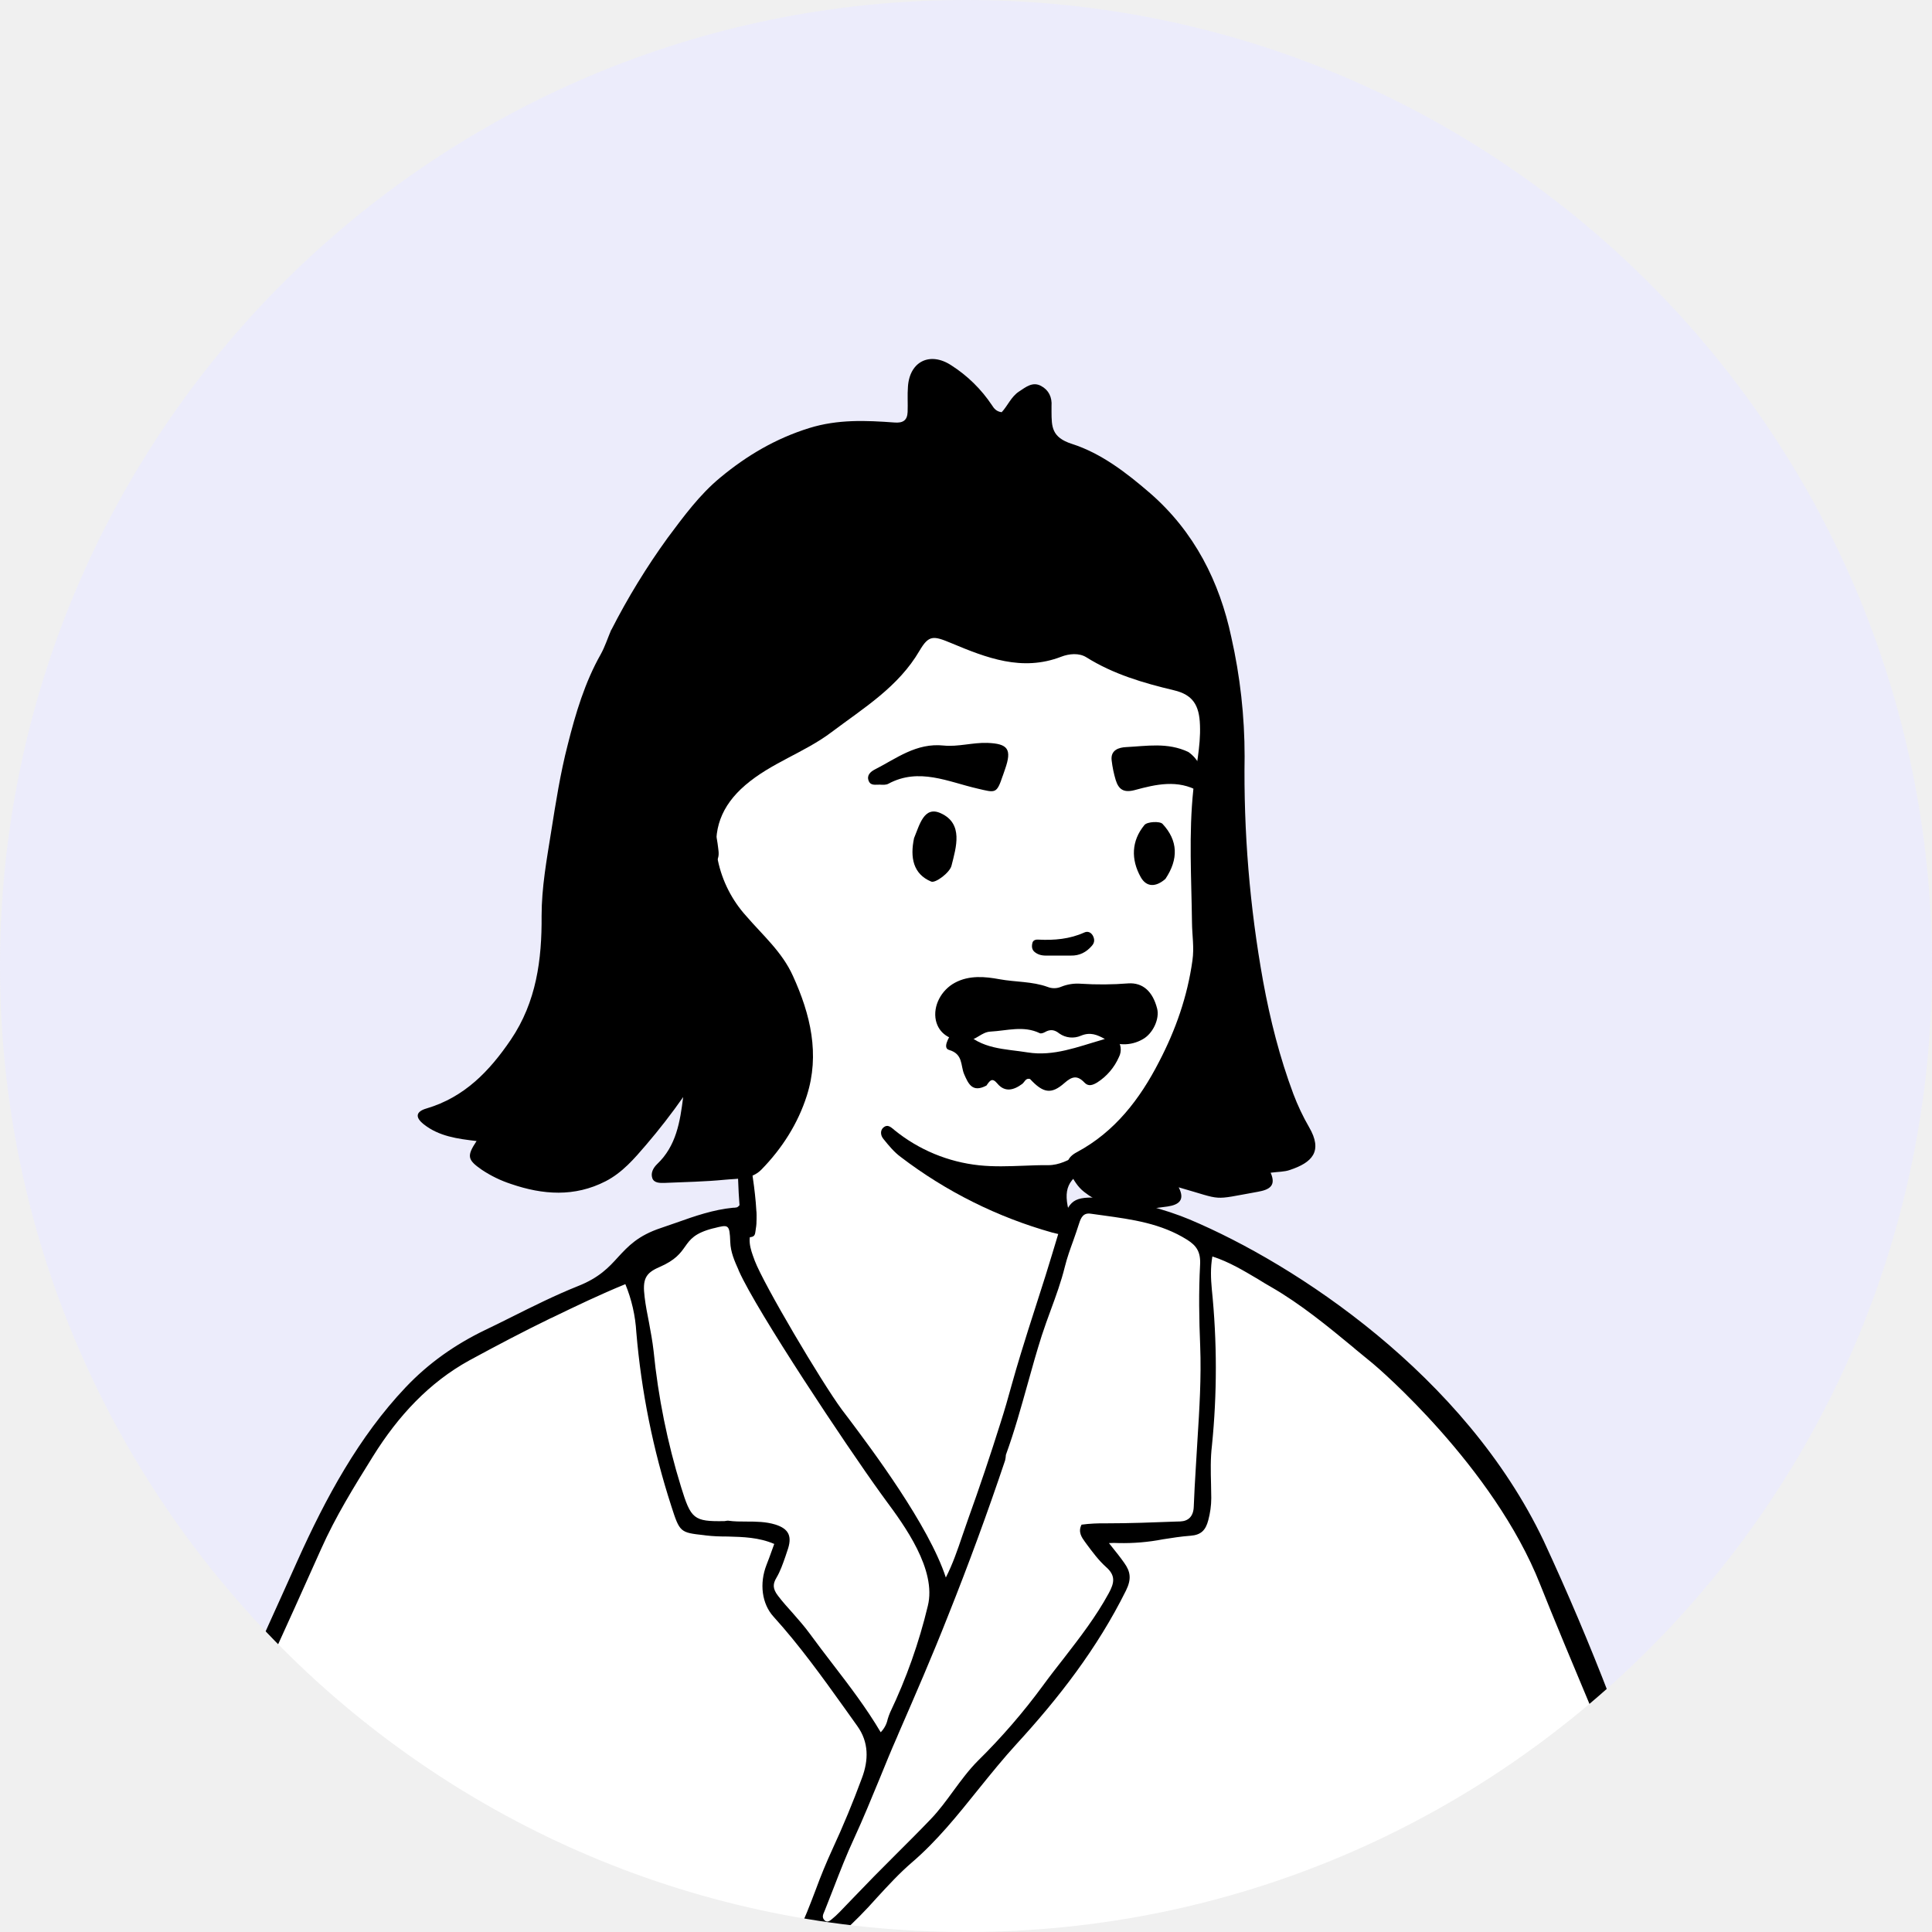
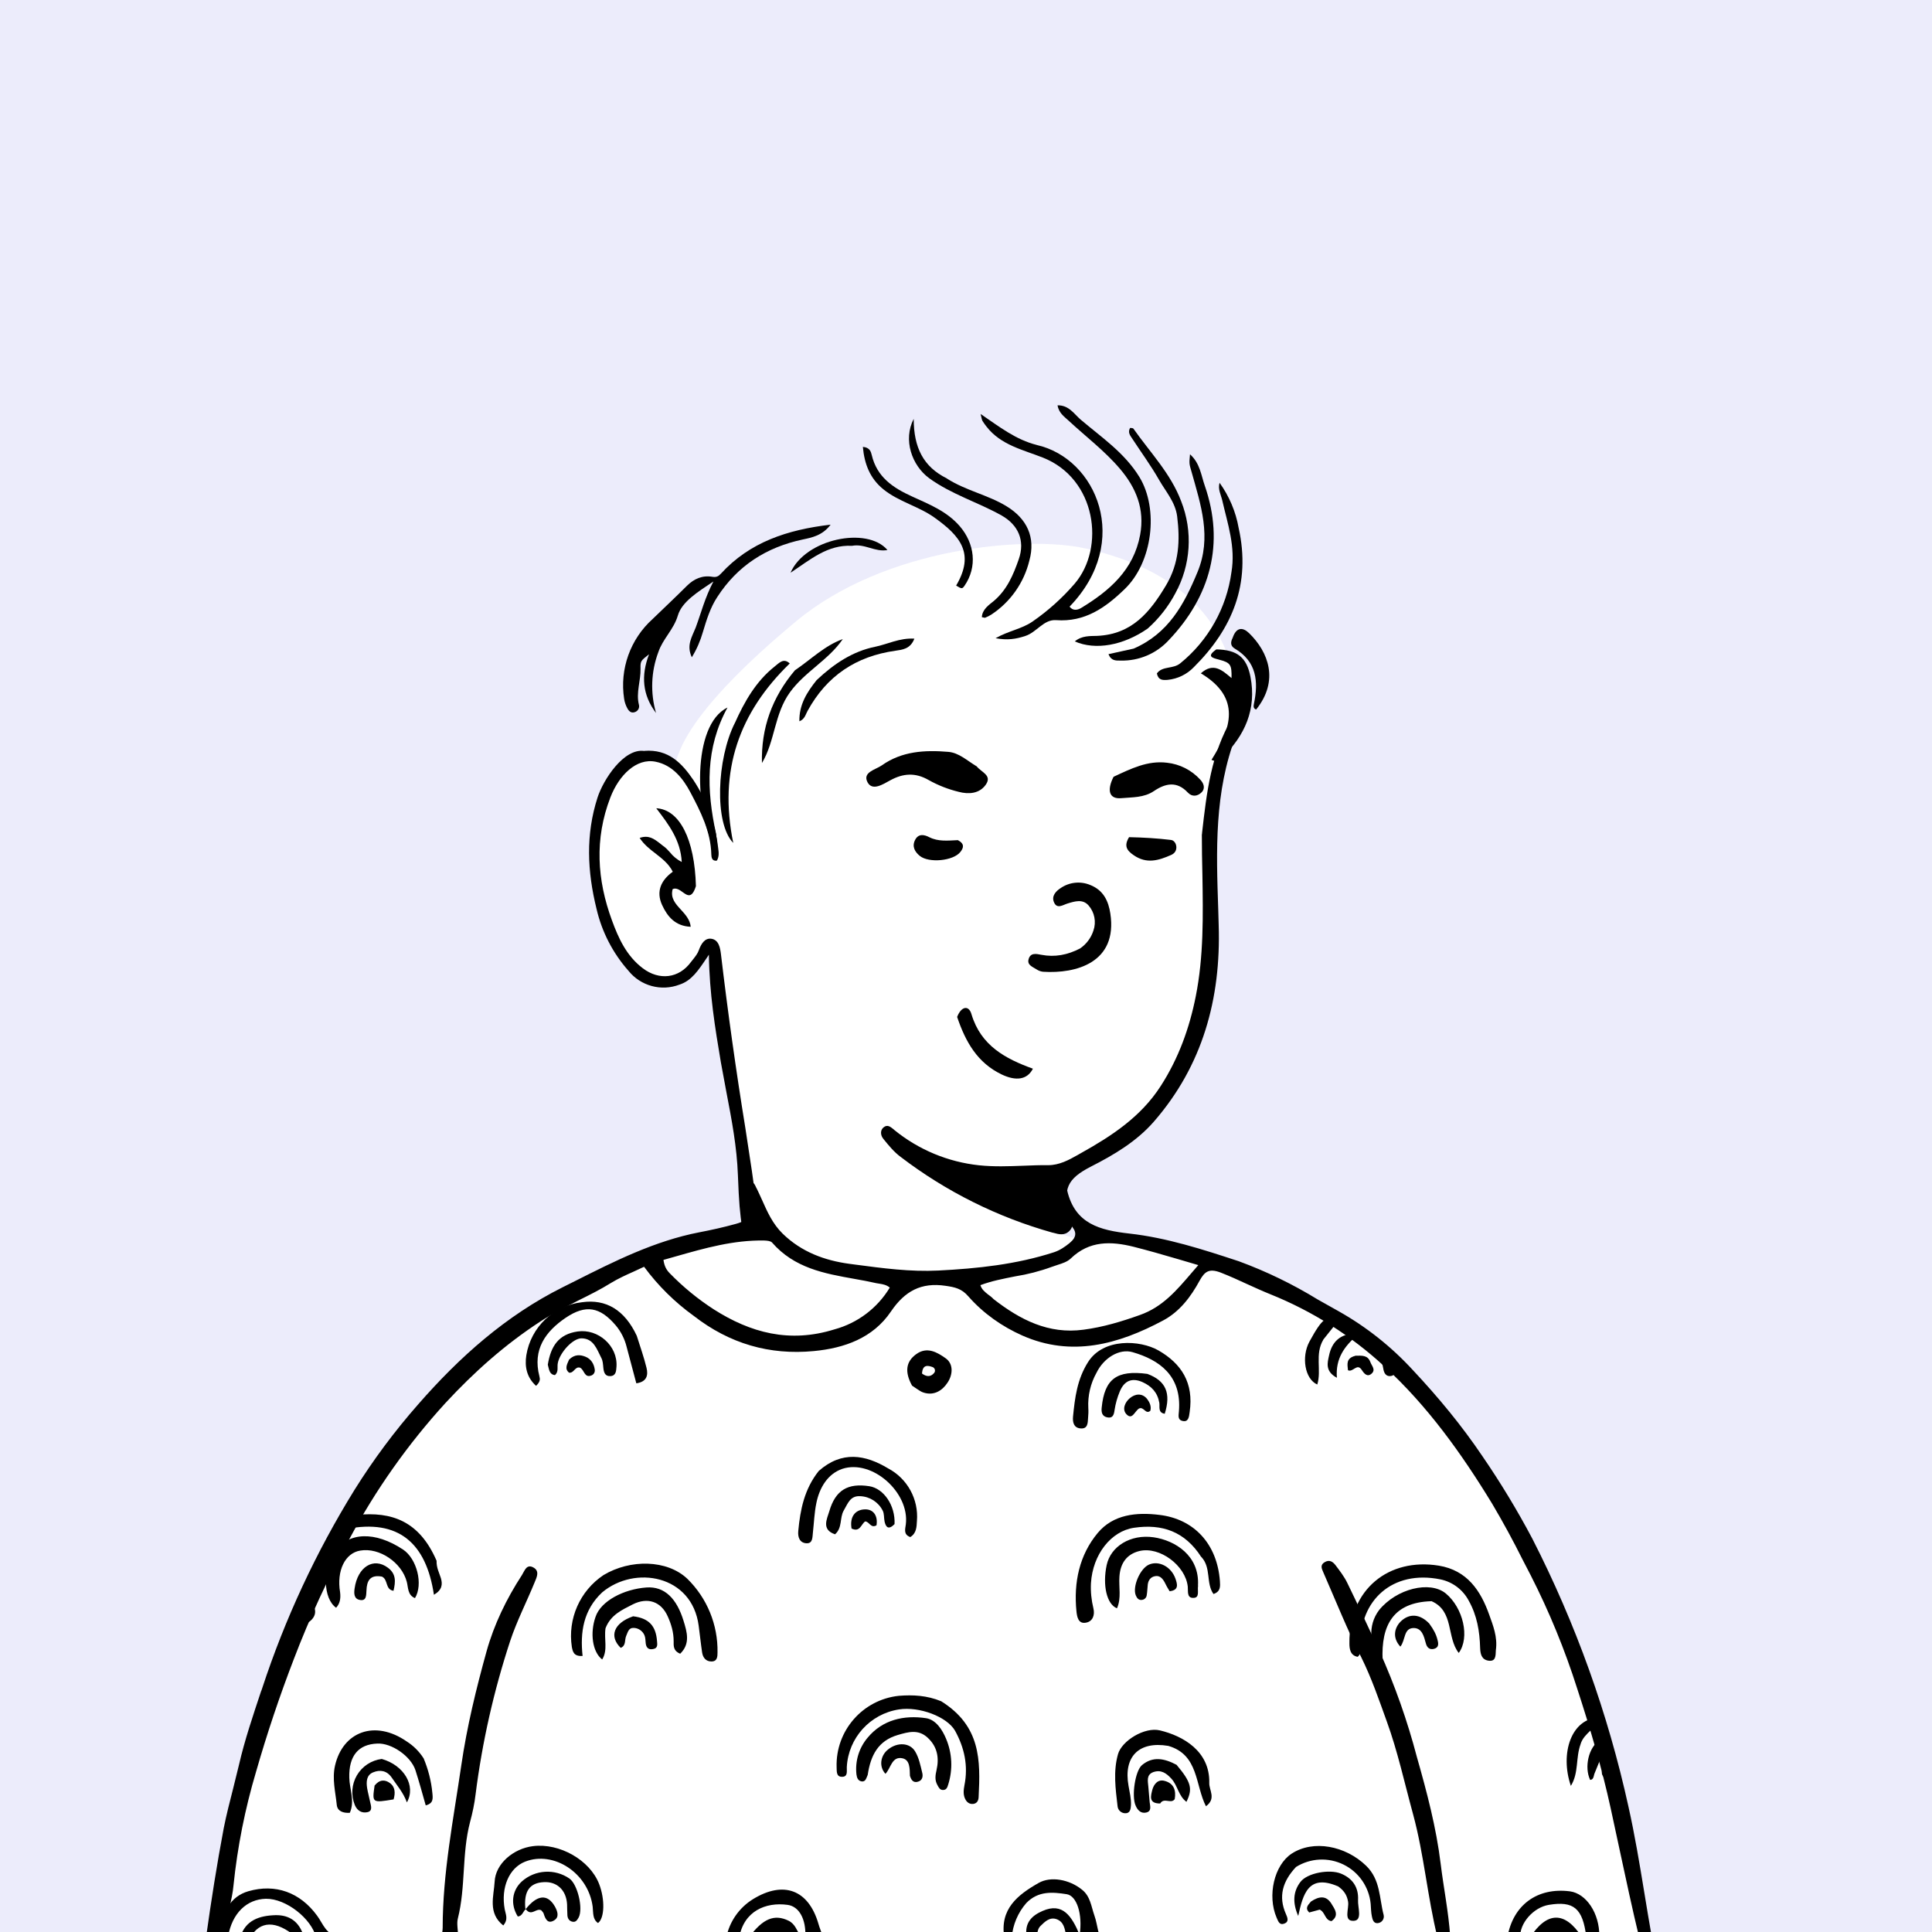
<svg xmlns="http://www.w3.org/2000/svg" viewBox="0 0 1744 1744" fill="none" shape-rendering="auto">
  <mask id="viewboxMask">
-     <rect width="1744" height="1744" rx="872" ry="872" x="0" y="0" fill="#fff" />
+     <rect width="1744" height="1744" rx="0" ry="0" x="0" y="0" fill="#fff" />
  </mask>
  <g mask="url(#viewboxMask)">
    <rect fill="#ECECFB" width="1744" height="1744" x="0" y="0" />
    <g transform="translate(531 487)">
      <path d="M554 727.7c-99.2 297-363.8 388.6-503.7 19.8-19.3-50.7 31-69.5 66.2-91.9 24.1-15.3 36.8-28.5 35.3-42.2-7-64.4-36.9-243.8-36.9-243.8l-3-5.8s.7-1.6-2.2 1.2c-3 3-9.9 34.2-37 34.2-24.5 0-49.2-10.9-61-86.3C7.2 285.6 9.6 214 40 201c12.5-5.3 24-7.2 35.2-.8 11.3 6.4-13-22 112-126C268.4 6.4 396.7-3.5 448.5 8 500.3 19.5 552 44.8 574.9 98.5c27.8 65-25.9 114.3-14 262.5-2.2 53.6.8 171.2-146.6 210.6-28 7.5-19.3 48.4 22.7 58.4 67 21 117 72.3 117 97.9" fill="#fff" />
      <path fill-rule="evenodd" clip-rule="evenodd" d="m554 266.2.1-1.4c4.1-36.4 8.2-71.7 27.1-103.4 6.5 4.4 5.7 10 3.7 15.2-19.9 51.2-18 104.4-16.2 157.6l.4 14c2.1 66.4-14.5 126.8-58.7 177.5-15.4 17.6-35.8 29.8-56.5 40.3-21.4 11-25.9 20.1-19.2 43.6l.8 2.6c1.4 3.9 2.8 7.9-1 11.8-4.5 4.6-9.5 3.3-14.8 1.8l-.6-.1a406.4 406.4 0 0 1-137-68.3c-6-4.4-10.8-10.3-15.5-16.1l-.3-.4c-2.5-3-3-7.8.5-10.4 3.3-2.5 5.8-.5 8.7 1.8l1 .9a145.5 145.5 0 0 0 76.3 31.7c13.4 1.4 26.6.9 40 .4 7.4-.3 14.8-.6 22.3-.5 10.2 0 18.7-4.7 26.7-9.2l2.8-1.6c27.8-15.5 54.3-32.8 72.2-60.7 16.1-25 25.9-52.2 31.6-80.9 7.2-36.1 6.6-72.7 6-109.8-.3-12-.5-24.2-.5-36.4ZM50.6 190.8c21.9-1.7 34 11.2 44.3 26.3a140.4 140.4 0 0 1 22.4 61.5c.5 3.7 1 7.6-1.2 11.3-4.5.6-4.9-3-5-5.6-.5-20.7-9.7-38.7-18.9-56.1-6.6-12.5-16.2-24.6-31.4-27.6-17.2-3.5-33 12-40.8 32.2-14.5 37.6-12 74.6 1.4 111 5.8 15.9 13.1 32.1 27.8 43.2 14.8 11.3 32.7 9.3 43.6-5.7l2-2.5c2-2.6 4-5.1 5-8 2.1-5.8 5.4-11.2 11.3-10.4 6.8 1 8 8.3 8.7 14a3661 3661 0 0 0 22 156.7l5.9 38.8c2.6 17.1 5.6 41.7 3.6 52.1a28 28 0 0 0-.3 2.2c-.4 2.8-.6 5-4.2 5.5-4.9.8-7-2-7.7-6.4-2.3-17-3-23.6-4-49.6-.9-25.2-5.6-50-10.4-74.9l-5-27c-5.2-30.8-10.3-62-10.8-97l-2 3c-7.6 11.3-13.7 20.5-24.5 24a40.5 40.5 0 0 1-46.1-12.5 127.8 127.8 0 0 1-28.8-55.8c-8.4-34-9.9-67.1.9-100.6 5.2-16.1 23.7-44.7 42.2-42Zm34.6 127.5c4.4 3.2 8.4 6 12-5.4-1.1-42.2-14.7-69.2-35.8-70.3 11.2 14.6 22 28.8 23 48.5a32.3 32.3 0 0 1-10.7-8.8c-2-2.2-4-4.4-6.5-6l-3-2.4c-4.8-3.6-9.7-7.4-17.8-4.5 3.8 5.8 9 10 14.3 14 6 4.7 12 9.3 15.6 16.5-10.6 7.7-15.2 17.7-9.7 29.9 4.8 10.5 11.9 19.2 25.9 19.8-.6-6.3-4.7-10.9-8.8-15.4-5-5.4-9.7-10.6-7.5-18.6 3.2-1.5 6.2.7 9 2.7Z" fill="#000" />
    </g>
    <g transform="translate(178 1057)">
-       <path d="M1291.6 689H83.2l8.6-63.3S14.2 599.3 6.5 584c-7.8-15.3 84.1-214.2 96.7-245.6 12.7-31.5 77-142.8 115.1-164C260.7 150.6 400 87.5 408 81.1c26.1-21 82.7-42.8 82.7-42.8V69l171.4 281 10.3 37.8S776 107 785.7 50C793.9 2 905.5 60.2 905.5 60.2s114.1 70.6 143 93.3c58.4 46.2 140 138.6 180.7 239.2 23.2 57 72.5 168.2 80.6 181.3 8.1 13-27 36-27 36l8.8 79.1Z" fill="#fff" />
-       <path fill-rule="evenodd" clip-rule="evenodd" d="M1044.5 160c-24.1-19.9-48.3-39.8-75-55.2-4-2.2-7.8-4.6-11.7-7-13.2-7.8-26.4-15.8-41.4-20.6-1.8 10.2-1.4 20-.5 29.6A699 699 0 0 1 916 248c-1.4 11.5-1.1 23.3-.8 35l.2 12.3c0 6.8-1 13.6-2.7 20-2.4 9.2-6.7 13.3-16 14-8.3.6-16.6 1.9-24.8 3.2a187.8 187.8 0 0 1-40.3 3.4c-2.8-.2-5.6-.1-7.3 0H823l3.5 4.4c3.2 4 7 8.7 10.4 13.6 5.5 7.7 6.7 14.4 1.5 24.9-26 52.4-61 97.3-98.6 138.3-12 13.1-23.4 27.2-34.7 41.2-18.7 23.3-37.4 46.6-59.8 65.8-11.3 9.7-21.5 20.8-31.8 32a403.9 403.9 0 0 1-31.7 32.1c-13.3.7-26.2.7-40.2.7 6.4-12.8 11.6-26.5 16.8-40.2a497 497 0 0 1 15-36.4 858.8 858.8 0 0 0 26.7-64.4c6-16 6.3-32.2-4.2-46.8l-11.4-16c-20.4-28.5-40.9-57-64.2-82.7-10.6-11.6-13-30-6.3-47 1.7-4.2 3.2-8.5 4.8-12.9l2.1-5.8c-14-6-28-6.3-42.1-6.7-6.7 0-13.3-.2-19.8-1l-1.4-.2c-21.6-2.4-22-2.5-29.6-26.2a699.8 699.8 0 0 1-31.6-157 134.6 134.6 0 0 0-9.9-43.4c-22.8 9.3-44.6 19.8-66.3 30.3l-1 .4c-24.7 12-49.2 24.9-73.5 38.1-36 19.8-64.1 49.8-87 86.6l-.5.8c-16.7 26.8-33.3 53.6-46.4 83L88 394.4l-13.3 29.3-10.5 23.1c-9.2 20.2-18.4 40.3-27 60.7a795.9 795.9 0 0 0-20.4 52.4c-4 11.7-.1 17 8.3 20l15 6a206 206 0 0 0 43.3 13.8c20 3.2 38 11.5 56 19.8l1.3.6 1.4.6c30.3 14 60 29.3 89.8 44.7a360.8 360.8 0 0 1 36.6 22.7c-9.6.8-19.2 1-28.8.3a620 620 0 0 0-80.9-37.3c-19.4-7.8-38.8-15.6-58-25a565 565 0 0 1-4.6 21.6C93 662 90 675.2 89.6 689H77c-2.2-7.2-.6-14 .9-20.8l1.2-5.5c2-11.3 1.2-19.7-11.4-22.1-18.5-3.7-34-14.8-49.6-25.9a1279 1279 0 0 0-5-3.5c-12-8.5-15.8-26.2-11.2-47 5.2-23.5 14.4-45 23.7-66.5l1.3-3c16.3-38 33.2-75.5 50.2-113l13.4-29.8c25.7-57.1 55.5-112 97.5-156.4 21-22.2 45-38.9 71.7-51.8 7.8-3.7 15.6-7.6 23.4-11.5 20-10 40-20 60.5-28.2 19.3-7.6 28-17 36.4-26.3 9-9.7 17.8-19.3 38.6-26.2l13.9-4.8c16.8-6 33.6-11.8 51.4-13.5h1c1.3-.1 2.6-.2 3.4-1l.3-.3c4-4 8.3-8 13-1.6a17.5 17.5 0 0 1 1 19.2c-7 10.8-3.2 21 .3 30.4l.3.9c8.4 22 60.2 109.5 78.7 134.6l6 7.9c21 28 72.4 96.4 87.9 143.7 6.2-12.1 10.6-25 14.9-37.7l5.2-15a2199 2199 0 0 0 29.2-86.7c3.7-11.5 7-23 10.2-34.7 2.7-9.4 5.3-18.8 8.2-28 4.3-14.2 8.8-28.2 13.3-42.2l9-28.2 5.9-19.2 6.5-21.5c8.3-25.8 10.4-30.5 34-29.7 29.2 1 63.6 11.3 83.6 19.7 96 40.4 248.5 140.6 319.7 290.2a2276 2276 0 0 1 59.5 140.3c17.5 44 31.2 78.6 42.6 95 9.6 14 8.5 22-4 32.1a92.1 92.1 0 0 0-4.7 4.1c-4 3.7-8 7.4-13.2 9-5.6 1.7-7.3 6.5-6.5 13a2842 2842 0 0 1 6.5 60.4c-4.1 1-8 1-13.3.1-4-9.2-3.8-18-3.6-26.5v-1c.5-15.5-3.5-29.7-7.7-44.6l-3-10.9c-3.3 1.4-6.6 2.7-10 3.9-7 2.6-13.7 5.1-20 8.8a252.2 252.2 0 0 1-76 30.5c-20.9 4.4-30.5 17.1-27.6 40.8-5 .1-10.1-.3-15.1-1.2-2-41.7 23.2-51.6 55.8-64.4l11.7-4.7c47.4-19.5 108-47.2 108-47.2s-61.1-143.9-82.6-198.2c-42-106.6-147.6-196.7-151.1-199.5l-16.7-13.7ZM729.3 261.3a2651.4 2651.4 0 0 1-51.6 140.5c-14 35.6-29.2 70.6-44.4 105.5l-1.5 3.6c-5.5 12.4-10.6 25-15.7 37.5-7.5 18.2-15 36.5-23.2 54.3-6.7 14.4-12.5 29.3-18.3 44.3l-8 20.4-.5 1.2c-1.2 2.7-2.4 5.4.4 8 2.1 2 4.4.5 6.2-1 2.4-2 4.8-4.1 7-6.4l13-13.5 18.4-19 19.5-19.6c10.6-10.6 21.2-21.1 31.6-32 7.5-7.8 14-16.7 20.5-25.6 7-9.5 14-19 22-27a560 560 0 0 0 58.8-68c6.2-8.5 12.7-16.8 19.2-25.1 14.3-18.5 28.6-37 40.1-58.1 5.2-9.5 6.4-16.1-2.4-23.8-6.7-6-12.3-13.6-17.8-21l-.7-1-.4-.5c-3-4.2-6.6-9-3.2-15.7 7.4-1 14.9-1.3 22.4-1.2 21 0 42-.8 63-1.6l3.7-.1c7.2-.3 11.9-4.4 12.2-13.4a1433.4 1433.4 0 0 1 1.8-34.5l1.5-25c1.8-28.5 3.6-57 2.5-85.5-1-24.3-1.4-48.7-.1-73 .7-12-3.3-17.6-11.7-22.9-23.6-14.8-49.5-18.3-75.4-21.9l-11.6-1.6c-6.6-1-8.8 3.4-10.5 8.8-1.6 5.2-3.5 10.4-5.3 15.6-2.8 7.7-5.6 15.5-7.6 23.6-3.3 13.4-8 26.2-12.7 39-2.8 7.6-5.6 15.3-8.1 23-4.6 14.4-8.7 29-12.8 43.8-5.9 21-11.8 42.5-19.6 63.9a28 28 0 0 1-.7 5Zm-240.7-172 .5 1.2C505.6 127.3 585.3 247.1 617 291l4.5 6.2c16.5 22.3 46.3 62.7 38 95.6a486 486 0 0 1-34 96c-.9 1.9-1.5 4-2.2 6.1a23.7 23.7 0 0 1-6.3 11.8c-13-22-28.3-42-43.6-61.9-6.9-9-13.8-18-20.5-27.2-4.8-6.6-10.2-12.6-15.5-18.7-4.5-5-9-10-13.1-15.4-5.1-6.6-4.6-10.9-1.4-16.3 3.5-5.9 5.7-12.4 8-18.9l1.8-5.4c4.7-13 1.5-19.8-10.8-23.7-8.5-2.6-17.2-2.7-25.9-2.7-5.6 0-11.2 0-16.7-.8-.6 0-1.3 0-2 .2l-1.4.2c-27.8.5-30.2-2-39.1-30.8A625.2 625.2 0 0 1 412 162.6c-1-8.8-2.6-17.4-4.2-26-1.5-7.6-3-15.1-3.9-22.8-2-15.8.5-21.5 13.3-27 14.6-6.3 19.1-12.7 23.2-18.5 4.6-6.5 8.7-12.3 25.8-16.6h.2c13.3-3.4 14.2-3.7 14.8 12.4.3 9.3 4 17.5 7.4 25.1Z" fill="#000" />
+       <path d="M1308 692 16 688.7S53.7 481.5 111.3 360C237.7 93.7 491.2 44.3 513.3 56.7c32 18 62.4 40.7 152 40.7 91.4 0 149.3-39.5 149.3-39.5s135.8 32.3 201.4 69.5c83.4 47.4 177.7 187 221 295.9 46.2 115.6 71 268.7 71 268.7Z" fill="#fff" />
+       <g fill="#000">
+         <path d="M728.6 692c-4.3-25.7 12-38.5 31-49.3 10.9-6.2 27.6-3.2 39 6 7.7 6 8.4 15.2 11.3 23.4 1.7 4.7 2.4 9.8 3.6 14.7 6.4 3 13.7-.6 20.2 4.4a455 455 0 0 1-49.2-.2c-1.3-7.2-2.2-13.2-8.8-15.6-6.1-2.1-10.4 2.2-14.3 6-2.9 2.7-3.1 6.7-3.3 10.6-3.2 0-6.3-.3-9.4-1-2-12.7 5.2-19 14.4-23 18.2-8 26.4 4.7 33.5 21.6 2.8-18.8-2.6-35.2-11.6-36.7-12.8-2-25.8-3.2-36.6 8a54.2 54.2 0 0 0-13.1 31h-6.7ZM1182.7 692c4.9-29.4 27.1-45.5 56.5-41.7 14.7 2 26.7 19.7 26.5 40.6a25 25 0 0 1-11.8.3c-3.2-25.6-11.3-32.4-33.8-28.7-14 2.3-26.6 16.8-25.8 29.5h-11.6ZM477.6 692a53 53 0 0 1 24.2-34.7c27.4-16.8 50-8.6 59 22.3 1 3.6 2.5 7.1 4.1 11.6-5.2.8-10.6.8-15.9 0 .6-15.7-5.5-27.3-16.1-28.7-19.8-2.7-39.5 5.7-43.6 29.5h-11.7ZM107.4 692c-4.3-17.2-27.2-35.2-45.3-35-17.4.4-30.5 13-34.2 34-2.1 1-4 1-6.9 1 .4-23 9.3-37.2 25.2-41.8 24.3-7 46.6.9 62 22 5.5 7.3 8.1 17.8 20.4 19-6.3.8-13.2.8-21.2.8Z" />
+         <path d="M498 692c12.7-17.4 23.2-21.3 35.8-15.2 6.1 3 7.4 8.8 11 14.3-15 .9-30.3.9-46.8.9ZM1203.1 692c15.3-23.6 31.4-24 46.6-.8-14.9.8-30.1.8-46.6.8ZM38.8 692c4.6-15.7 17.4-19.8 32-20.2 12.6-.2 21.4 5.9 25.4 19.2-2 1-3.9 1-7.3.3-17.6-15-32.3-14.6-41 .7h-9ZM671.6 478.7c35.7 22.3 35.5 53.2 33.8 86.4-.1 3.3-1.5 5.9-5 6.3-3.4.3-5.7-1.6-7.1-4.4-2-4-1.5-8.2-.7-12.5 3.5-17.5 0-33.8-8.5-49.2-7.2-12.6-32.2-22.1-50.7-19.2a55.6 55.6 0 0 0-47 52c-.2 3.5 1.3 8.9-4.4 8.8-5.3 0-4.6-5.1-4.8-8.8a62.8 62.8 0 0 1 56.2-64.3c12.7-1 25.3-.4 38.2 4.9ZM906.3 348.4c-14.8-23-35.3-30-60.6-26.3-20.7 3-37.3 24-38.9 50-.4 7.6.4 15.3 2.2 22.7 1.5 6.1-.6 12-6.9 13-6.8 1.2-7.9-5.4-8.4-10.3-2.6-26 2.6-50.8 19.2-70.7 14-16.8 35-18.9 55.8-16.3 31 3.7 52 26 54.5 59.7.3 4.6.8 9.5-5.8 11.7-7-9.8-1.8-23.7-11-33.5ZM365.6 380.4c-17.1 16-20 36.2-17.7 57.4-8.2.6-8.9-4.2-9.7-8.1a66 66 0 0 1 28.6-64.9c24.2-14.5 57.4-14 75.7 3.4a90.8 90.8 0 0 1 27.2 66.4c0 3.9-.2 8.2-5.5 8.2-5 0-7.7-3.5-8.4-8.1-1.2-8-2-16-3.1-24.1-6-46-57.7-54.8-87.1-30.2ZM1172.3 432.6c-.2 5.5-.2 10.3-6.5 9.5-6.5-.9-7.5-6.2-7.7-11.5-.4-15-2.8-29.4-10.3-42.7a37.5 37.5 0 0 0-25.5-19.2c-43.7-8.9-73 19.5-72.1 58.6 0 3.7 1.4 7.7-2.6 11.3-6.9-1.2-7.5-7.4-7.5-12.3-.6-48.8 35.7-77.3 80.7-70 25.6 4.2 37.8 22.6 45.5 44.3 3.4 9.6 7.7 20 6 32ZM561.1 270.8c20.9-18.4 42-14.7 62.6-2.3a49.1 49.1 0 0 1 26 47.5c-.3 5.4-.4 11.1-6 14.5-6.3-2.3-4.6-7-4-11.6 3.4-28.6-30.3-58.8-57.3-50-13.2 4.5-20.7 17-23.5 31-1.8 8.7-2.1 17.7-3.1 26.6-.5 4.1 0 9.9-5.8 9.6-6-.3-8-5.3-7.4-11.2 1.8-19.2 5.5-37.8 18.5-54.1ZM204.3 530c4.2 10 7 20.7 8 31.6.5 5 1 9.3-6 11.1-3.1-11-6-21.5-9.3-31.8-4.2-12.7-21.6-24.6-34.3-24-17.3.6-25.9 11.2-25.4 30.8.2 10.4 5.2 20.7.5 31.7-6 .4-11.2-1.4-11.8-7.1-1.2-11.8-4.3-23.4-1.6-35.4 7-30.7 36-41.9 64.9-21.8a49.7 49.7 0 0 1 15 15ZM895.9 217.6c-.6 5-1.3 9.4-6.7 8-4.4-1.2-3.2-5.2-3-8.6 2.7-32.5-18.2-46.6-41.8-53.4-12-3.5-26.1 5.2-32.6 18.6a58.9 58.9 0 0 0-7.4 31.7c.2 3 .1 6-.2 9-.3 4.7-.2 10.2-7 9.5-6-.6-7-5.6-6.6-10.5 1.7-17.2 3.7-33.8 13.6-49.4 13.8-21.8 46.8-20 63.5-10.5 20.9 12 32 29.4 28.2 55.6ZM396.8 148.8c3.2 10.2 6.5 19.4 8.8 28.9 1.7 6.8.2 12.7-9.2 14l-8.8-33.1a48 48 0 0 0-9.7-19.1c-14.3-16.8-27-19.2-45.2-7-18.4 12.5-30 28.7-23.8 52.8.7 2.6.9 5-3 8.7-8.4-7.6-10.4-17.3-8.8-27.6a57.4 57.4 0 0 1 50.4-47.9c21.4-3 38.3 6.8 49.3 30.3ZM876.6 519c-26.6-4.5-40.6 9.8-35.9 36 1 5.9 2.5 11.6 2.2 17.6-.2 3.6-.8 7.4-5.3 7.2a7 7 0 0 1-6.8-6.5c-1.8-15.6-4-31.2.4-46.8 3.4-12.1 24-24.8 37.8-21.5 21 5 45.3 18.8 44.6 47.5-.2 6.6 6.5 14-3 21-9.8-19.2-6.5-46.6-34-54.5ZM357 664.1c-4-30.4-35.2-50.7-61-40.6-14.4 5.7-22 23.3-18.4 43 .8 4.5 3.5 8.9-1.3 14.6-14.2-11.2-8.5-26.6-7.8-39.4.7-16.4 17-30 34.6-32.2 24-3 51.3 12.5 59.7 34.1 5.4 13.8 5 31-1 35.3-4.9-3.4-4.2-8.8-4.8-14.8ZM991.9 628.3c-12 12.8-16.2 26.5-9.1 42.5 1.4 3.2 3 6.9-1.4 8.6-4.5 1.7-5.5-2-7-5.3-8.6-20-2.2-47.4 13.5-57.8 19.6-12.8 48.6-7.2 67.3 10.9 13 12.6 11.8 29.2 15.8 44.4a6 6 0 0 1-5.3 7.4c-3.8.4-4.7-3.2-5.3-6-.8-3.7-.8-7.6-1.1-11.4a44.2 44.2 0 0 0-67.4-33.3Z" />
+         <path d="M605.3 545.1c-1.4 3.2-1.9 6.2-5.2 6-3.6-.4-4.6-3.3-5-6.4a43.8 43.8 0 0 1 10.1-33.1C618.6 495.4 638 491 658 494c9 1.4 14.8 10.8 18 18.5a60 60 0 0 1 2 41.2c-.8 2.5-1.4 5-4.6 5.1-3.1.1-4-2.3-5.3-4.6-2.4-4.4-1.8-8.6-.7-13.4 2.5-10.9.8-21-7.9-29.1-8.5-8-17.6-5.3-27.2-2.5-17.5 5.2-24.3 18.1-27 35.8ZM368.6 412.8c-1.5 10 2.3 19.5-3 28.2-8.8-6.7-11.2-23.8-6-38.5 4.8-14.4 25.6-25 45.9-26.5 16.6-1.2 27.4 10.2 33.5 30 3.2 10.3 6.3 20.8-3 29.8-6.5-2.7-5.9-7.3-5.9-11.4 0-8-2.2-15.3-5.3-22.2-6-13.6-18.2-17.6-31.5-11-9.7 5-20 9.4-24.7 21.6ZM1114 388.4c-34 1-45.5 21.3-43.9 53.5a34.6 34.6 0 0 1-3.2-45.5c15.7-19.3 45.8-26.8 60.2-15 15.6 12.9 22 39.7 11.7 53.7-11.2-14.2-4-37.8-24.7-46.8ZM903.5 374.3c-.8 4.9 1.8 11.2-4.5 11.1-5.8 0-4.4-6.1-4.8-10.1-2-19.1-25.3-36.6-43.7-32.2-11.6 2.9-17.2 11.2-18 23-.7 9.6 1.9 19.4-2.2 28.7-9.3-3.6-13.2-21-9.3-39.1 3.6-16.7 21.4-28 42.4-25 19.3 2.8 41.6 16.6 40 43.6ZM129 380.3c.7 5.9-.2 10.3-3.6 14-11.7-8.4-12.4-34.2-1.4-50.3 12.3-18.2 36.5-19 61.9-2.2 12.4 8.3 18.3 31.3 10.7 43.8-6.7-2.7-6-9.4-7.4-14.7-4.5-17.4-24.7-31.2-42-28.2-13.6 2.2-21.5 18-18.2 37.6Z" />
+         <path d="M216.1 352c-.2 6.2 2.4 10.8 3.9 15.6 1.6 5.6 1.2 10.6-6.3 15-7-46.8-32-68.7-79-59.4-.6-9.3 4.3-12.2 9.6-12.7 31.1-3.1 56.2 5.3 71.8 41.4ZM884 536c13.3 15.8 14.8 21.7 9 33.5-7.2-5.3-7.9-14.7-13.6-20.9-4.8-5.3-9.6-8.3-16.4-5.9-6.4 2.4-4.8 8.2-4.4 13.2l1.2 13.9c.4 3.7 2 8.3-3.3 9.4-4.7 1-7.8-2.3-9.5-6.6-3.6-8.5-.3-31 5.8-36.2 9.7-8.2 20.2-6.2 31.3-.3ZM296.5 666.4c-2.4 2.1-3 6.3-7.1 6.6-6.8-10.9-5.3-23.4 3.6-31.6a34.9 34.9 0 0 1 43.1-2.6c7.4 5.4 12.4 27 8.3 35-1.3 2.2-2.5 4.6-5.7 3.9-2.8-.6-4.2-2.7-4.5-5.5-.2-3.3-.2-6.8-.3-10.2-.7-12.7-9.1-20.7-21-20-12.6.6-18.1 8-16.7 23.6l.3.8ZM629.5 318.8c-5.2 5.3-7.8 3.2-9-2.3-.7-3.3-.2-7-1.7-9.9a23.8 23.8 0 0 0-20.2-13c-9.3-.6-11.3 6.8-15 13-3.8 6.6-1 15.4-7.8 21.4-12.6-4.2-7.2-14-5.2-20.8 5.6-19.2 16.8-25.6 36.2-22.6 13 2.1 23.5 17.4 22.7 34.2ZM166.6 530.8c20 5.6 31.2 24.2 22.7 39.2-3.3-9-9-15.4-13.7-22.4-4.4-6.4-10.6-7.3-16.8-4.7-6 2.4-6.3 8.5-5.4 14.2.7 4.2 1.9 8.3 2.7 12.4.8 3.7 2.6 8.5-2.8 9.4-4.7.9-8.8-1.3-11-6.5a30.3 30.3 0 0 1 24.3-41.6ZM316.5 174.9c2.7-16.6 9.6-27.5 27-30 18.4-2.6 36.2 12.9 35 31.7-.3 4-.4 8.3-5.5 8.6-5 .3-6-3.6-6.4-7.8-.3-2.9-.4-6.1-1.8-8.6-4-7.7-6.8-17.5-17.7-17.7-8-.2-19.9 13-21.6 22.5-.7 3.5 1 7.7-2.6 10.7-5-.6-5.2-4.9-6.4-9.4ZM1029.6 645.7c-26.6-11.3-31.4 7.2-35.7 26.8-5.2-11.7-4.7-22 2-30.7 6.2-8.2 26.4-11.7 36.6-7.5 10.5 4.3 16 12.4 15.4 23.8-.4 6.6 4.2 18.4-3.8 18.8-9.8.6-4.1-11.1-5.2-17.3-1-6-3.8-10.2-9.3-14ZM857.7 183.2c16.8 6.2 21.5 17.5 15.7 36-6.4-1-4.3-6.5-4.9-10-1.7-9.3-7-14.9-15.2-18.6-9.7-4.3-16.5-1-20.4 8.3-2.3 5.4-3.9 11.1-4.8 17-.6 4.6-1.8 7.6-6.8 6.5-4.4-1-5.3-4.4-4.8-8.9 2.6-25.7 13.5-34 41.2-30.3ZM1016.5 152.4c-7.8 13.1-1.4 27.4-5.4 40.4-11.3-5-14.5-25-7.1-38.7 11.7-21.4 15.7-24.4 25.4-18l-13 16.3ZM643.4 546.3c-.2-7 0-14.6-6.7-16.1-9.7-2.1-10.5 9-15.4 14-6-6.4-4.7-16.4 2.4-22 8.3-6.7 19.7-6.3 24.5 2 3.4 5.7 4.7 12.6 6.3 19.1.7 2.8.4 6.3-3 7.7-3.7 1.5-6.5.4-8-4.7ZM877.8 379.4a82.1 82.1 0 0 1-4.6-8.3c-2-3.6-4.7-6.3-9-5.2-3.6.8-5.6 3.6-6.1 7.3-.4 3.3-.4 6.7-1 10a4.8 4.8 0 0 1-4.2 4c-3 .5-4.6-1.6-5.6-4-3.3-7.8 3.9-24.5 12-27.9 9-3.8 20 2 23.8 12.8 1.6 4.8 3.4 10.3-5.3 11.3ZM393.4 402c14.4 1.7 20.7 8.7 21.7 22.5.3 3.1.7 6.2-3.2 7-4 1-6.5-.7-7-5-.3-2.5-.2-5.3-1.2-7.5-1.8-4-5.8-6.6-10.1-6.5-4.2 0-4.9 4-6.3 7.1-1.7 3.6.1 8.9-5 10.9-10.6-10.3-6.4-22.3 11-28.4ZM1248.8 517.4c-4.6 12.5-1.5 25.9-8.8 37.7-10-29.2.2-61 25.8-61.8-2.5 10.2-13.8 13.7-17 24ZM1112.4 408.9c3.6 4.9 6 9.3 7.2 14.3 1 3.6 1.3 7-3.1 8.2-4 1-6.4-1.1-7.4-5-1.7-6.2-3.4-13.7-10.9-13.8-9.3 0-7.3 10.8-12.1 16.8-7.5-8.1-5.3-17 .2-22.6 7.7-7.6 17.5-7.2 26.1 2ZM166.8 366.2c-10.8-2-13.7 3.8-14 12.6-.3 4 .2 9.8-6.2 8.4-5-1-5.2-5.7-4.5-10.3 2.7-19.5 17.1-28.5 30.1-18.7 7.4 5.5 7 12.5 5 20.8-7.7-1.2-4.6-10-10.4-12.8ZM1045.8 147c.8.9 1.2 1.5 1 1.6-11 9.6-19.4 20.6-18 38.1-11-5.9-8.4-13.9-7.1-20 2.5-12.2 10-20 24-19.7ZM1261.2 544.3c-.8 3-1 5.2-3.8 5.4-5.5-11.7-1.3-29.4 8.5-35.8 2.7-1.8 5.5-2 7.8.9 2.2 2.7 2 5.6-.5 7.9-6.5 5.4-8.4 13.4-12 21.6Z" />
+         <path d="M869.2 571c-10.7 0-8.3-7-7-12.4 1.4-5.2 5.2-9.7 11.1-8 8.4 2.2 10.5 8.7 9.1 16.5-3.5 4.7-9.6-2-13.2 4ZM296.4 666.5c10.5-13.2 19.8-14.2 26.5-2.5 2.4 4.3 4.2 9.6-.7 12.5-5.8 3.6-8-1.4-9.5-6.3-.4-1-1.5-2-2.1-2.8-4.5-2.3-8.6 5.4-13.5-.4-.6-.6-.6-.5-.7-.5ZM160 555c4.5-5.8 9.5-5.7 13.9-2.5 5 3.6 5 9.2 3.4 14.8-19.4 3.2-19.4 3.2-17.2-12.2ZM1005.4 659.5c7.2-4.8 13.6-5.7 18.3 1.7 3.1 5 7.6 10.9.2 16-6.2-1-5.4-7.9-10.6-10.4l-9.5 2.6c-4-4-1.2-6.6 1.6-9.9ZM335.8 170.2c5-4.8 10-4.4 14.7-2.5 5 2 7.7 6.4 8.4 11.7.3 2.2-.9 4.4-3 5.2-6.5 2.6-6.4-5.2-10.3-7-4.6-1.4-5.4 5.1-9.9 4.5-4.2-3.4-2-7.3.1-12ZM850.1 214.5c-4 2.7-6 10.5-11.2 5.2-4.3-4.5-1.3-11 2.9-14.5 4.7-4 11-5 15.6.5 2 2.7 4.2 6.4 3 10.8-4.3 3.7-5.9-4.2-10.3-2ZM590.7 322.8c-1.8-10.3 3-17 11.9-17.3 8-.3 12 6 10.6 14.4-5.3 3-6.5-3.6-10.3-3.5-3.7 2.7-4.6 10-12.2 6.4ZM1045.4 166.8c6-.1 11.2-.7 13.6 5.7 1.2 3.4 5 6.8 1.3 10.3-4 3.8-7 0-9-3.1-4.3-6.7-7.9 2.4-12.5.2-.5-5.3-2-10.8 6.6-13ZM1082.8 176c0 5.2-1.6 9-6 9.2-4.9.1-5.8-4.4-6.4-8.2-.6-4-3.4-7.8-1.9-13.2 6.8 1.5 11.1 5.4 14.3 12.2ZM95.9 393.3c1.8-3.3 2.6-6.4 6.9-7 2.3 6.2 6.7 12.2.5 18.8-2 2.1-4.8 4.1-7.6 1.8-4.7-4-1-8.4.2-13.6ZM1269 537.6c9.3-7.8 10.2-7.2 14 9.3-4.6-1.5-8.7-.3-12.2 1.2-4-3-3-6.4-1.8-10.5Z" />
+       </g>
+       <path fill-rule="evenodd" clip-rule="evenodd" d="M1301.7 692c-6.3-26-11.8-51.9-17.4-77.9l-8.4-39c-8-36.6-18.6-72.3-30.1-107.6a677 677 0 0 0-42.2-102.8l-7.1-13.7a804.1 804.1 0 0 0-27.6-50.7c-27.6-45.3-58.4-88.3-97.4-124a336.4 336.4 0 0 0-102.8-65c-7-2.8-13.9-6-20.8-9.1-8-3.7-15.9-7.3-24.1-10.5-10.6-4-14.4-.7-18.9 7.3-8 14.7-18 28-33 36-40.4 21.6-82.6 33.2-127 13.6-18.3-8.1-35.3-20-48.8-35.4-6-7-12.2-8.3-20.5-9.5-22-3.3-36.8 4.7-49.3 23.1C610 151 584 160 556.6 162.6c-39.9 3.8-76-6.6-108.4-31.8a203.6 203.6 0 0 1-44.8-44.3l-9.7 4.5c-7 3.1-13.7 6.2-20 10-9.6 6-19.7 11-29.8 16-11.6 6-23.2 11.7-34.1 18.9-32 20.8-60 45.8-85.8 73.7a604 604 0 0 0-86.7 122.8 867.4 867.4 0 0 0-50 108.1 1213.2 1213.2 0 0 0-34.2 102 560 560 0 0 0-20.3 102.2c-.6 6.8-2.1 13.6-3.7 20.4-1.9 8.3-3.8 16.8-4.1 25.8-5.5 1-10.7 1-17 1 4.6-32.9 9.8-66 16-98.8 2.4-12 5.4-23.7 8.4-35.4l5.3-21.5c5.2-22.6 12.7-44.6 20-66.6l.1-.1.9-2.6a835.3 835.3 0 0 1 83.3-179c17-27.2 36.2-53 57.3-77 37.5-43 79.4-80.3 130.6-105.9l10.8-5.4c36.1-18.2 72.3-36.4 112.5-44.2 11-2.1 22.2-4.6 33-7.6 12.8-3.5 15.2-9.1 10.4-21.1l-1-2.2c-.7-1.6-1.5-3.3-1.7-5v-.4c-.6-3.6-1.3-7.8 3.8-8.9 4.3-1 5.5 1.6 7 5l.6 1.1c1.6 3.2 3 6.5 4.5 9.7 4.8 10.8 9.6 21.7 18.7 30.6 17 16.6 38 24.2 59.9 27.2l5.3.7c25 3.3 50 6.7 75.4 5.4 35.4-1.8 70.4-5.5 104.3-16.5 5.2-1.7 9.8-4.8 14.1-8.3 7-5.8 6.5-10.6.5-16.8-9-9.2-11-20.6-10.4-32.6 4-1.5 7.1-.5 7.7 1.8 7 30.4 29.7 36 56 39 34 3.8 66.4 14.3 98.9 25a399.8 399.8 0 0 1 71.4 34.6l18.7 10.5a271.8 271.8 0 0 1 67.1 53.2c22.8 24.3 44.1 50 62.7 77.6a762 762 0 0 1 45.1 74.5 1005 1005 0 0 1 86.8 242c5.7 25.4 10 51.3 14.3 77.5 2.2 13.2 4.3 26.4 6.7 39.7-3.2.9-6.7.9-11.3.9ZM575.3 143a84 84 0 0 0 49.9-37.7c-2.9-2.4-6-3-9.2-3.5l-3-.5c-6.5-1.5-13.2-2.7-19.9-3.9-27-4.8-54.1-9.7-74.2-32.8-1.4-1.5-4.7-1.7-7.1-1.8-27.6-.5-53.6 6.9-79.6 14.3l-11.3 3.2c.8 5.6 2.6 9 5.8 12.2 12 12.3 25.3 23.2 39.7 32.5 33 21 68.2 30.7 108.9 18Zm224.8.3c-31.6 4.3-57.3-9-81.2-27.6-1.6-1.7-3.3-3-5-4.2-3-2.4-5.7-4.5-6.9-8.4 10.1-3.8 20.7-5.8 31.2-7.9a178 178 0 0 0 33.2-8.6l5.3-1.8c4.4-1.4 8.8-2.8 11.9-5.8 16.8-16.2 36.3-15.6 56.5-10.6 13 3.3 26 7 39.6 11l19 5.6-5.6 6.5c-14.2 16.6-26.7 31.3-47 38.5-16.8 6-33.4 11-51 13.3Z" fill="#000" />
+       <path d="M1119.6 692c-9.1-36.9-12.1-74.7-22-111.2-7.7-28.1-13.9-56.8-23.8-84-7-19.4-13.7-39-23-57.8-12.7-25-23.1-51.2-34.4-77-1.3-3-2.9-6.3 1.3-8.8 4.3-2.6 7.4-.5 9.8 2.6 3.8 5 7.8 10.2 10.6 15.9 10 20.4 19.4 41.1 29.1 61.6A612.7 612.7 0 0 1 1101 529c9 31.6 17.5 63.6 21.5 96.6 2.6 21.4 7 42.7 8.6 65.4-3.3 1-6.8 1-11.4 1ZM221.2 692c-.6-3 .4-5.8.4-8.7 0-49.6 9.7-98 16.8-146.7 5.1-35 13.4-69 22.8-102.9 6.8-24.4 18-47.5 32-69 2.3-3.6 4-10 10-6.9 6.3 3.2 3.3 9 1.4 13.6-7.2 17.6-16 34.7-22 52.7a740.8 740.8 0 0 0-31.3 138.7c-1 8.5-2.8 16.8-5 25-7.5 28.5-3.8 58.4-11 87-1.2 4.7.2 10.1.2 16.2-4.5 1-8.9 1-14.3 1Z" fill="#000" />
+       <path fill-rule="evenodd" clip-rule="evenodd" d="M648.9 165.5c-9 6.6-10.5 15.7-3.6 28.3l4 2.7c2.3 1.5 4.3 3 6.5 3.6 9.5 3 17-2 21.6-9.1 4.7-7 5.5-16.9-1.9-22-7.3-5.1-16.6-10.9-26.6-3.5Zm5.4 17.4Zm0 0c3.8 2.8 7.6 3.4 10.9-.5a3.4 3.4 0 0 0-1.2-5.3c-4.4-1.6-9.2-2.6-9.7 5.8Z" fill="#000" />
    </g>
    <g transform="translate(266 207)">
-       <path d="M285.9 361.5a626.9 626.9 0 0 1 50.8-83c14.5-19.4 28.8-39 47.6-54.5 24-19.9 50-35.2 80.2-44.6 25.8-8 51.2-6.9 77-5 7.7.6 11.5-2 11.8-9.5.3-7.6-.3-15.4.3-23 1.6-22.8 20-31.6 39-19.2a124.8 124.8 0 0 1 36.9 36.2c1.8 2.9 4 5.6 8.7 6.2 5.4-5.7 8.5-14 15.7-18.7 6-3.9 12.2-9.2 19.9-5 6.9 3.7 10 10.2 9.4 18.2v5.1c.1 13.4 0 23.1 18.4 29 26.3 8.4 49.2 26 70.6 44.5 40 34.8 62.7 80 73.3 130a488 488 0 0 1 12 107.6c-1 68 4.6 136 16.7 203 6.4 34.9 15 68.8 27.3 101.7 3.9 10.3 8.6 20.3 14.1 29.8 13 22.2 2.6 32.2-17.2 38.8-5 1.8-10.8 1.6-17.4 2.5 5.1 11.6-.8 15.3-11.5 17.2-43 7.7-30 7.8-71.5-4 6 11.6 0 15.8-10.1 17.3-26.6 4-52.5 4.8-75.3-13.2-6-4.7-9.4-10.8-12.8-17.2-4.3-8.2-2.4-14 6.2-18.6 34.4-18.4 57-48 74.3-81.7 15-28.8 25.6-59 30.1-91.4 1.7-11.7-.3-22.8-.4-34.2-.5-40-3-80.1 1.2-120 2-19.4 6.8-38.5 6-58.3-.6-18-6.5-27.4-23.5-31.4-27.7-6.6-54.7-14.5-79.1-29.8-6.6-4.1-15.6-3.2-22.6-.5-35.4 13.7-67.6 1-99.4-12.3-16.1-6.7-20.1-7.4-28.5 6.8-19.1 32.8-50.5 51.8-79.6 73.7-24.4 18.4-54.2 27.5-77.8 47.8-21.7 18.7-29.8 40.5-24.7 67.7a107.8 107.8 0 0 0 25.7 50.5c14.8 17.2 32.3 32.3 42 53.8 16 35 24.5 71 12.6 108.3-8 25.1-22.3 47.6-41 66.7-8.8 9-21.3 8-32.6 9.1-18.1 1.8-36.5 2.1-54.8 2.9-4.2.1-9.6.2-11.1-4.4-1.5-4.5.7-9 4.4-12.6 17.3-16.4 20.7-38.3 23.5-60.5a558.3 558.3 0 0 1-33.5 43.2c-10.7 12.5-21.4 25-36.5 32.8-28.1 14.4-56.6 12.3-85.3 2.5A108 108 0 0 1 169 849c-13-9-13.9-12.3-4.8-26-17.1-2-34-4.2-47.8-15.2-7.9-6.3-7-11.4 2.6-14.2 34.2-10.1 56.9-33.7 76.2-62.2 23-34 28-72.2 27.7-111.7 0-25.7 4.6-50.6 8.6-75.8 4.2-26.4 8.3-52.8 15-78.7 7.1-28.3 15.4-56.2 29.9-81.8 3.7-6.7 6-14 9.4-22Z" fill="#000" />
+       <g fill="#000">
+         <path d="M669.9 194.7c53.8 12.1 86.3 87.2 29.6 145.9 3 4 7.2 3.1 10.3 1.3 25.7-15.6 47.5-34.3 53.4-66.1 4.3-23.3-3.7-42.6-18.3-59.7-13.8-16.2-30.8-29-46.3-43.4-4-3.7-8.7-6.8-10-13.8 10.2-.3 15 7.8 20.8 12.8 18.9 16.1 39.6 29.8 53.2 52 17.5 28.8 12 76.9-13.6 101.3-17.2 16.6-35.7 29.7-61.7 27.8-11.2-.8-17.5 11-27.8 14.3-8.4 2.8-16.2 4-26.8 2 11.8-6.7 23.6-8.3 33.3-15A202 202 0 0 0 704 320c28-32.6 19.6-95.1-28.8-114-17.8-7-37.8-11.3-50.6-27.8a55.2 55.2 0 0 1-3.7-5.2c-.6-1-.7-2.2-1.7-6.3 17 11.6 31.7 23.2 50.8 28ZM362 359.5c5-13.5 8.2-26.7 16-41.6-14.4 9.6-28.5 18.4-32.1 30.7-3.8 12.8-13.5 20.9-17.6 33a87.2 87.2 0 0 0-2.1 55c-12.3-16.2-13.7-33.7-6.3-53-7.2 5.7-7.9 5.8-7.7 13 .3 11-4.3 21.7-1.4 32.8.6 2.7-.9 5.3-3.4 6.3-3.6 1.5-5.8-.8-7.2-3.5a25.8 25.8 0 0 1-2.8-8.4 80.4 80.4 0 0 1 25.8-72.1c10.3-10 20.8-19.8 31-30 6.4-6.3 14-9.6 23-8 3.5.5 5.3-.4 7.6-2.9 26-28.4 59.8-39.6 99-44.2-7.4 9.8-16.7 11.6-25.2 13.4-32.8 7-58.8 23.6-77.1 51.9-6.4 9.7-9.7 20.7-13 31.6-2.3 8-5.6 15.7-10 22.8-5.1-10.8.1-18.2 3.5-26.8Z" />
+         <path d="M770 360.4c-22 15.3-47.1 19.8-65.8 11.6 6.3-5.3 13.8-4.8 20.2-5 31.3-1.4 47.6-21.2 62.2-45.7 11.9-20 12.7-40.6 10-62.3-1.7-12.8-10.3-22.3-16.3-32.8-7.3-12.8-16.1-24.8-24.2-37.2-1.8-2.8-4.3-5.5-2-9.7.9.1 2.5 0 3 .6 15 21.4 33.7 40.5 43.1 65.5a98 98 0 0 1-5.3 83.3 114 114 0 0 1-24.9 31.7ZM832 379.2c18.8.4 27.3 7 30.8 24.8 5.6 29.2-5 53-25.7 73-2 1.9-4.3 4.4-9.5 1.9 17.7-28 27.4-56-9.6-78.1 11.5-10.3 19.5-2.5 27.7 4.3.2-12.2-.8-13.9-11.5-16.7-6-1.6-11.3-2.8-2.2-9.2ZM588.8 225c17.3 11 37 14.7 53.8 25 18.4 11.2 26.4 28 20.6 49a81.4 81.4 0 0 1-34.2 48.7 33 33 0 0 1-5.7 2.9c-.6.2-1.5-.3-3-.5.4-7.2 6.7-11.2 10.8-14.6 12-10.2 17.6-23.6 22.5-37.6 5.9-16.8-.3-31-15.5-39.6-21.4-12-45.2-19-65.3-33.6-15.7-11.5-23.8-34.7-14-53.6 0 25.9 8.7 43.3 30 53.8Z" />
+         <path d="M757.3 378.5c31.4-13.6 45.6-39.9 57.6-68.9 13.2-31.6 3-61-5.3-90.7-2-7-2.3-7-1.4-15.8 9.1 8 10.1 19.2 13.4 28.5 18 52 5.1 99.7-32.6 139.3a57 57 0 0 1-43.4 18.4c-4.2 0-8.5.4-11-5.8l22.7-5Z" />
+         <path d="M852.1 269.5c11.3 50.6-5.7 91.2-40.4 125.7a37.9 37.9 0 0 1-23.6 11.5c-4.7.4-8.5.3-9.8-5.8 5.1-7 14.6-3.7 21.2-9.2a128.1 128.1 0 0 0 46.1-82.1c3.9-23-3.4-43.6-8.3-65-1.2-5.1-4.1-10-2.4-15.8 8.7 12.1 14.6 26 17.2 40.7ZM397.2 446c9-20.1 19.3-38 36-51.3 4.3-3.4 8.1-8 13.7-2.8-45.4 44-64.5 96.4-51 162-17.3-17.7-14.8-75.8 1.3-108ZM597.1 321.6c17-28.8 3.9-44.6-19.3-61.2-14.4-10.4-32.5-14.4-46.5-25.8-12-9.8-17-22.7-18.4-38.2 6.2.5 7.3 4.3 8 7.3 4.7 20 19.1 29.6 36.5 37.5 15.2 7 31 13.1 42.8 26.6 13.8 15.9 16.1 37 4.5 53.9-2.1 3-2.5 3-7.6-.1Z" />
+         <path d="M451.8 397.9c14.6-9.9 26.6-22.1 43-28-13 19-34.1 29.3-47.7 48-14.2 19.6-13.4 44-25.3 63.9-.8-31.5 9-59.2 30-84ZM846.7 368.8c3.3-9.8 9.1-9.8 14.8-4.3 17.5 17 27.4 42.9 6.4 69-2.7-.9-2.4-3.3-2-5.1 4.2-20.2 2.6-38.2-17.4-50-3.3-2-4.2-5-1.8-9.6Z" />
+         <path d="M471.2 406.9c15.7-14.8 32.6-26 52.9-30.1 11.2-2.3 22-8.1 35.3-7.3-3.6 9.5-11.1 10-17.1 10.9-35.6 5-62 22.7-79.3 54.3-1.8 3.1-2.4 7.4-7.4 9.4-.3-14.8 6.6-26 15.6-37.2ZM380.4 545.6c0 4.5 2.6 8.4-1.4 11.5-17.4-29.5-21-109.6 11.7-125.4-20 36.4-19 74.4-10.3 114ZM503 285.7c-22-1.1-37.1 12.2-55.4 24.3 13.3-30.6 69.2-42.1 87.5-20.5-11.2 2.1-20.5-6-32-3.8Z" />
+       </g>
    </g>
    <g transform="translate(791 871)">
-       <path d="M99.3 109c-12.6 6.6-16.2-1.7-20-10.4-3.3-7.8-.8-18.1-13.5-21.8-6-1.7-.7-10.5 2.2-15.4 2.4-4.2 6.9-6.4 10.6-2.4 15.8 17.4 37.8 16.7 58 20C160 82.8 182 73.9 204 67.6c4.4-1.2 9.2-5.2 13-1 4 4.6 4.9 11.2 2 16.7a51.8 51.8 0 0 1-19.5 22.8c-4 2.4-8 4-11.6.1-6.4-6.7-11.1-5.7-18 .4-12 10.6-19.3 9.1-31.1-3.6-4-1.1-4.8 2.7-7 4.4-7.6 5.7-15.7 7.9-22.5-.3-4.8-5.7-6.7-2.7-9.9 1.9Z" fill="#000" />
+       <path d="M73 47c3.7-9.7 10.6-11 13-2.3 8.5 28.2 30.5 40 55.4 49-5.2 10.2-15.5 11.2-28 5.3C91.3 88.5 80.6 69.5 73 47Z" fill="#000" />
    </g>
-     <g transform="translate(653 805)">
-       <path d="M219.4 134.6c-15.3 0-25-7-27.6-18.5-2.8-13.1 4.9-27.4 17.2-34 13-7 27.5-5.5 40-3.2 14.5 2.7 29.7 1.9 43.7 7a16 16 0 0 0 12.3-.2 39.3 39.3 0 0 1 17.6-2.7 296 296 0 0 0 42.8-.3c13.4-.9 22.2 7.5 26.1 22.6 2.5 9.3-3.8 23-13.3 28a33.6 33.6 0 0 1-34-.5c-6.8-3.7-12.9-6.4-21.4-2.9a20 20 0 0 1-19.6-2c-4.3-3.5-8.2-3.9-12.8-1.3-1.4.8-3.7 1.7-4.9 1-14.6-7-29.4-2.2-44.3-1.4-8.4.4-13 8-21.8 8.4Z" fill="#000" />
-     </g>
+     <g transform="translate(653 805)" />
    <g transform="translate(901 668)">
-       <path d="M45.4 194.6c-5 .2-8.7-.4-12-2.9-2.8-2-3.2-4.8-2.6-7.9.5-3.3 3.2-3.8 5.8-3.6 14.1.7 28-.5 41.1-6.4 3.2-1.5 6-.2 7.7 2.6 1.7 3.1 2 6.3-.8 9.4-5 5.8-11.2 9-19 8.8H45.5Z" fill="#000" />
+       <path d="M74.2 188c5.5-3.8 9.7-9.4 11.8-15.9a23 23 0 0 0-4.4-22.8c-5.3-6-12.4-3.7-19-1.7-4.2 1.3-9.5 5.3-12.2-1.2-2.4-5.6 1.8-10 6-12.7a28 28 0 0 1 26.8-2.8c11.9 4.7 16.4 14.5 18.1 25.8 6.7 44.3-31 54.4-60.7 52.5-2.1-.2-4.2-1-6-2.2-3.3-2.2-8.6-3.8-7.1-9.1 1.6-6 6.7-5 11.6-4 12 2.3 23.5.2 35-5.8Z" fill="#000" />
    </g>
    <g transform="translate(610 680)">
-       <path d="M215.1 76.6c5-12 9-29.4 24.1-22.5 20.7 9.4 13.9 30.7 9.7 47.4-1.6 6.3-14.5 15.9-18.3 14.3-16.3-6.8-19.2-21.7-15.5-39.2ZM442 113.4c-8.6 7.5-17 7.6-22.2-1.5-9-16-8.6-32.8 3.3-47.2 2.5-3 13.8-3.6 16.3-1 14 15 14.6 31.8 2.6 49.7Z" fill="#000" />
+       <path d="M409.2 75.7c13.1.3 25.4 1 37.7 2.5 3 .3 4.9 3.3 5 6.6 0 3.4-1.8 5.7-4.8 7-11.1 4.9-22 8.3-33.7.2-6.5-4.4-8.9-8.6-4.2-16.3ZM254.7 78.4c6.2 3.3 5.2 7 2.1 10.8-6.5 8-28.2 10-36.4 3.5-4.7-3.8-7.3-8.6-4.4-14.4 3-6 8.2-5 13-2.5 8 4 16.4 3 25.7 2.6Z" fill="#000" />
    </g>
    <g transform="translate(610 680)" />
    <g transform="translate(774 657)">
-       <path d="M131.2 43.2c-5.6 16.8-6.6 15.4-23 11.6-26.2-6-52.7-19.2-80.3-4.3-2 1.1-5 1-7.6.8-3.6-.2-8.2 1.3-10.1-3.3-2.1-5 1.5-8.3 5.3-10.3C35.2 27.7 53 13.4 77.9 16c12.8 1.3 26-2.8 39.3-2.4 18.8.7 22.4 5.7 16 23.9l-2 5.8ZM298.7 21.8c9.6 6.6 12.5 16.8 18.3 25a7 7 0 0 1-.6 9.4c-2.4 2.7-5.4 2.8-8.1 1.2-19.1-11-38.9-6.4-58-1.2-10.2 2.7-14.6-.8-17.2-9.2-1.7-5.7-2.9-11.5-3.6-17.4-1.3-9.8 6.9-11.9 13-12.2 18.5-.9 37.4-4.5 56.2 4.4Z" fill="#000" />
+       <path d="M107.5 34.6c4.3 5.6 14.4 8.2 8.3 16.8-5.8 8.2-15.6 8.7-24.3 6.4C82 55.5 73 52 64.4 47.2c-12.1-7-23.1-6.2-34.8.2-6.6 3.6-16 9.8-20.4 1.9-5-9.2 7-11.4 12.8-15.4 18-12.8 38.8-14 60-12.2 9.6.8 16.7 7.7 25.5 13ZM231.2 44.2c15.9-7.4 30.7-14.8 48.2-12.7a47.6 47.6 0 0 1 30 15.2c2.9 3.1 5 7.5 1.4 11.4-3.6 3.7-8.6 4.5-12.5.4-10-10.7-20.3-8.4-30.7-1.4-9 6.1-19.6 5.5-29.4 6.4-10.7 1-13.4-6.6-7-19.3Z" fill="#000" />
    </g>
    <g transform="translate(0 559)" />
  </g>
</svg>
